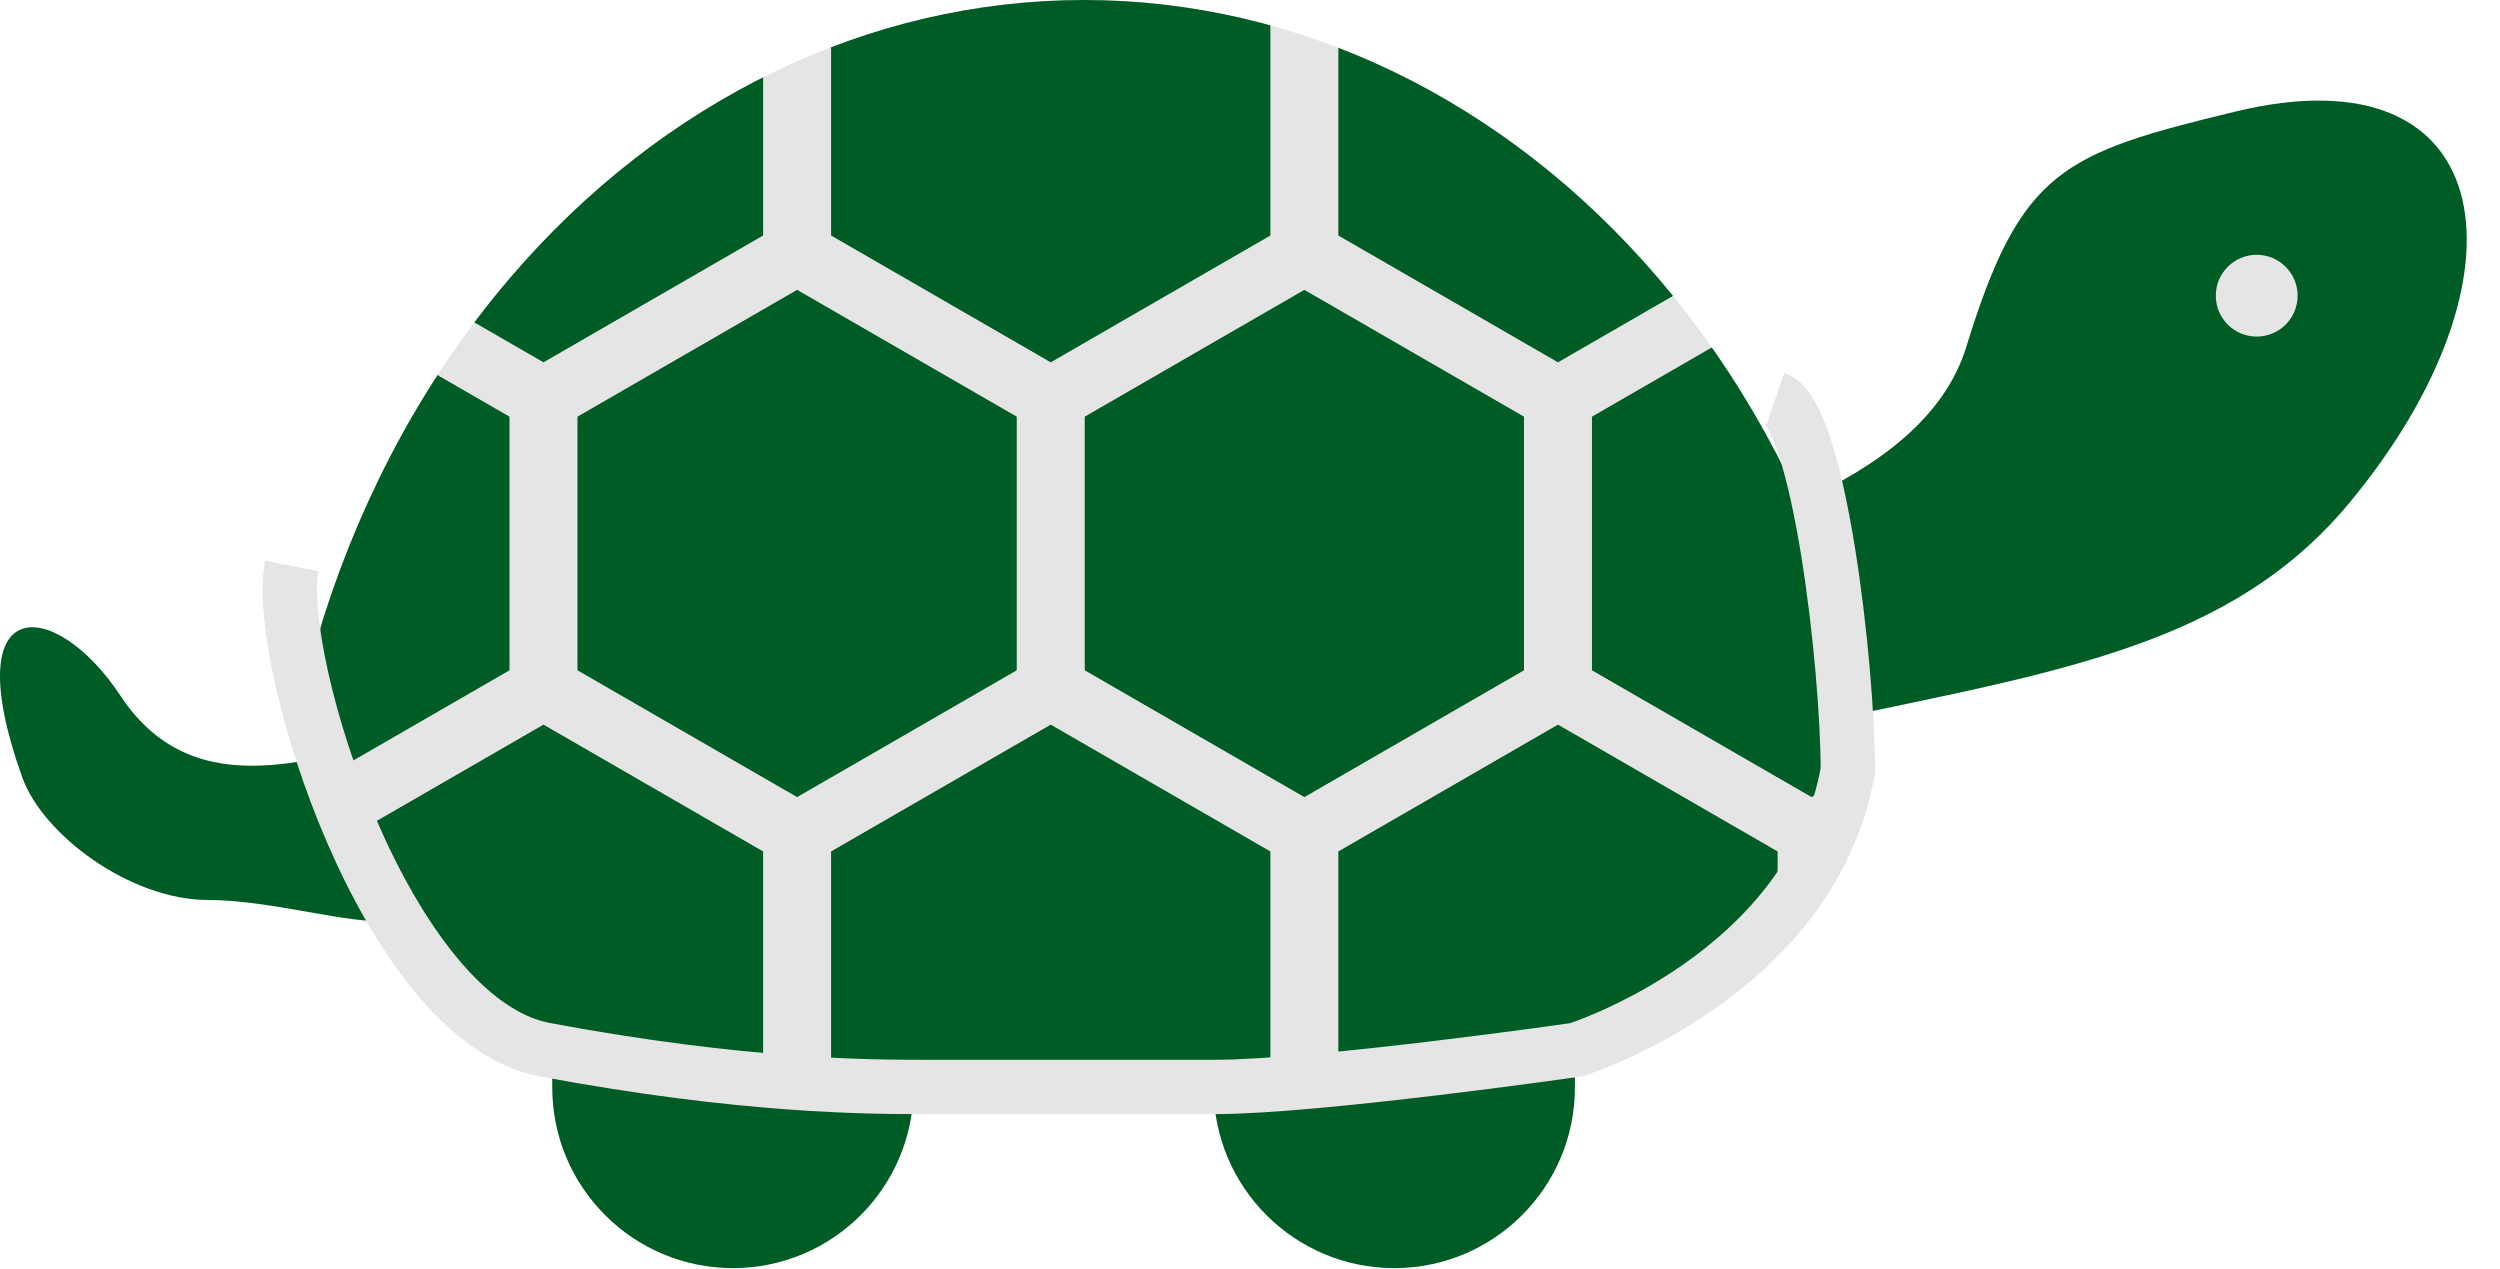
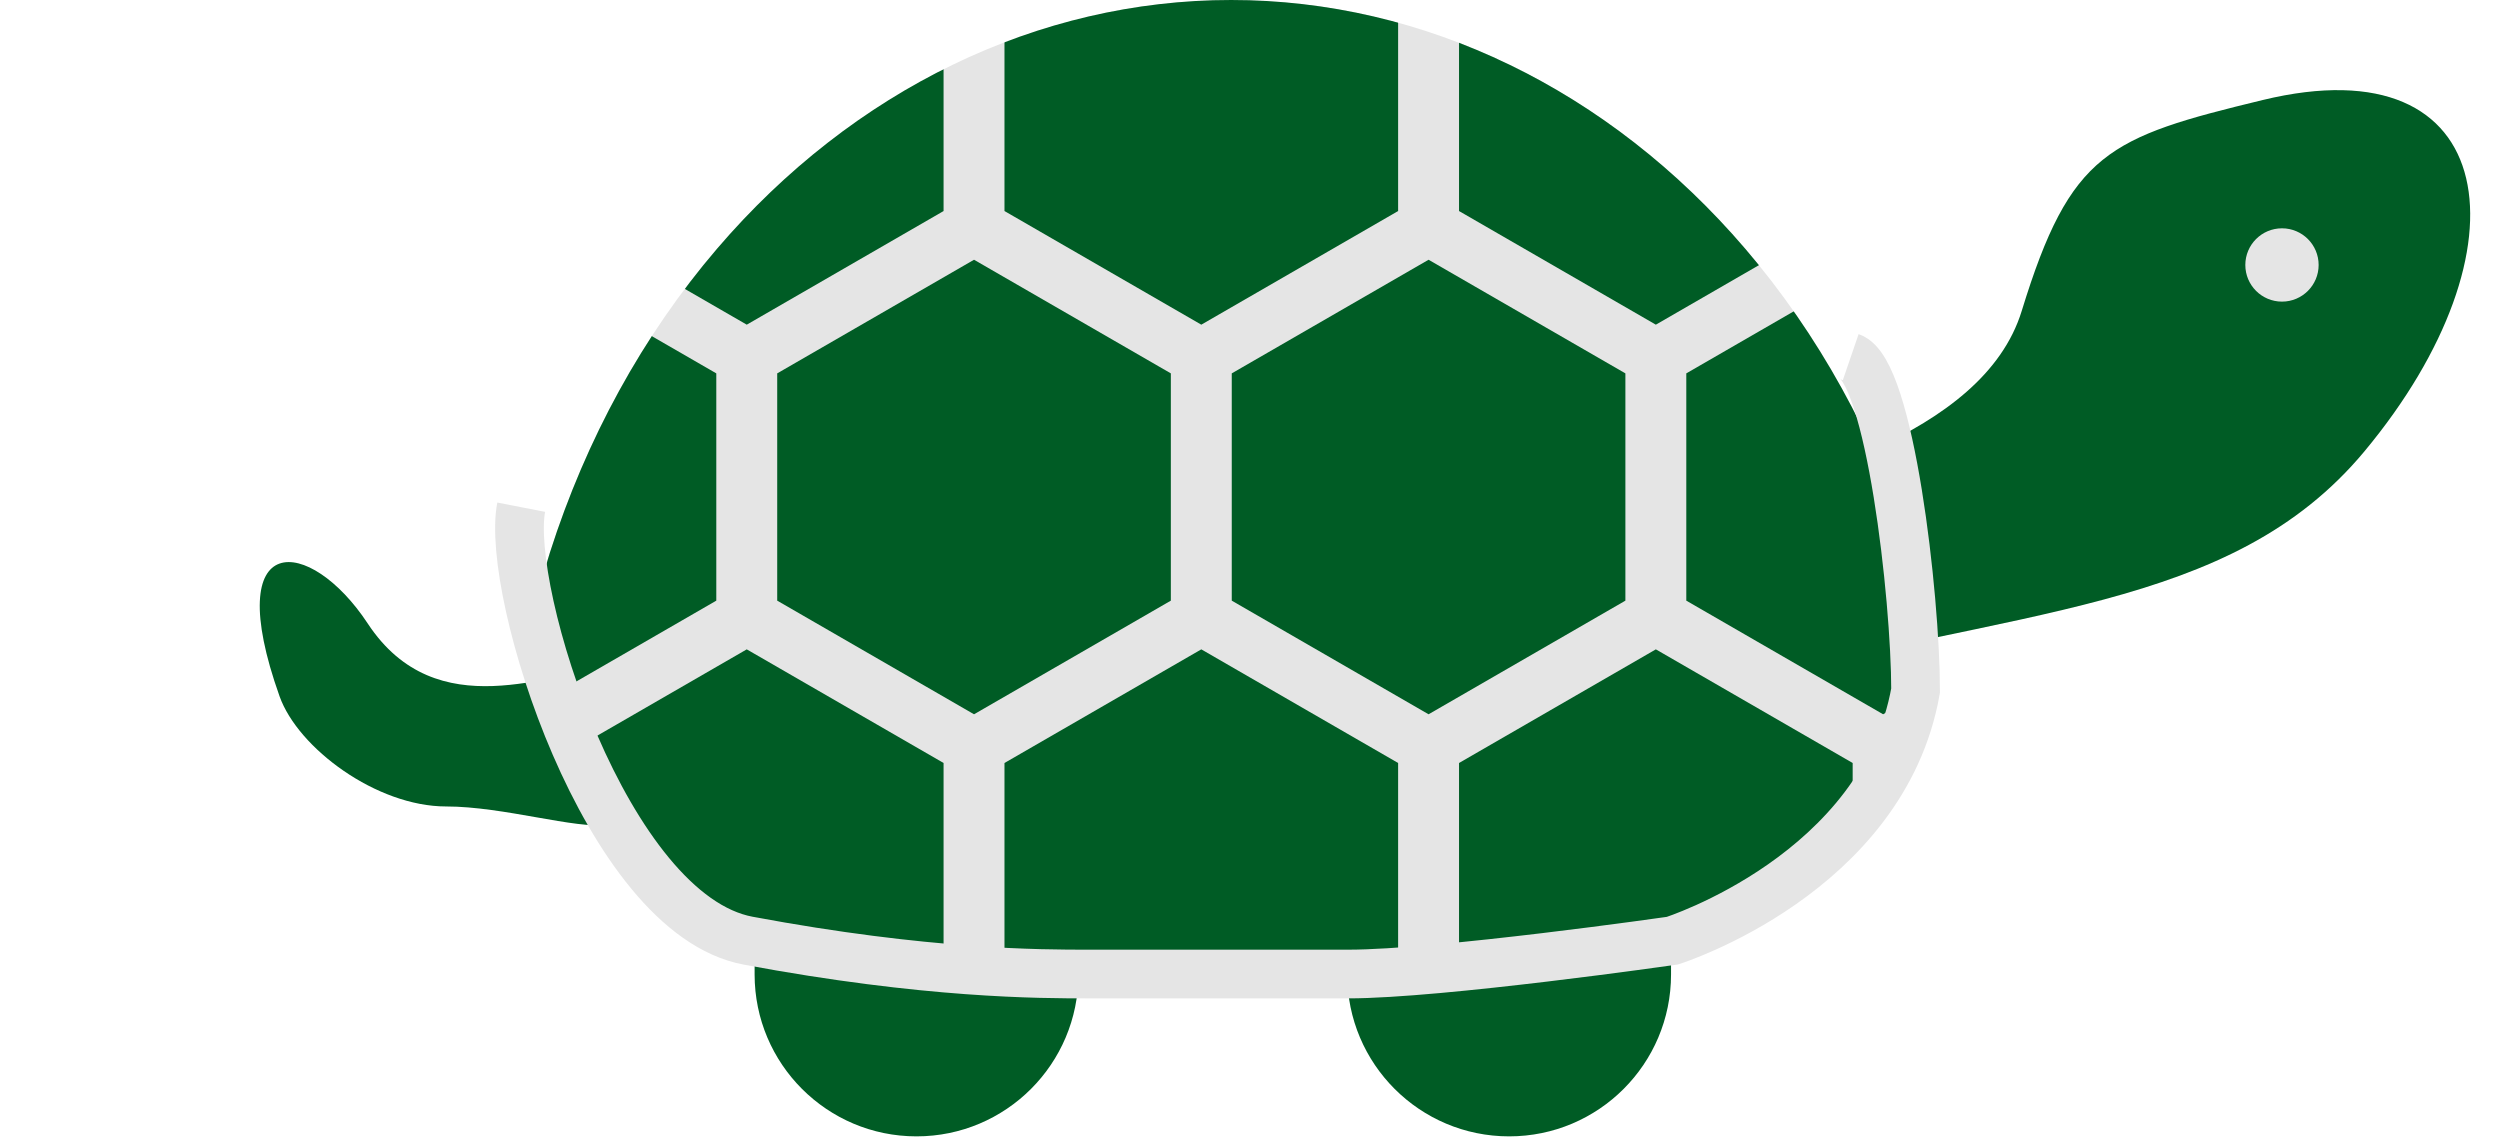
- <svg xmlns="http://www.w3.org/2000/svg" width="69" height="35" viewBox="0 0 69 35" fill="none">
-   <rect x="15.242" y="23.898" width="9.973" height="11.102" rx="4.987" fill="#005C25" />
-   <rect x="33.495" y="23.898" width="9.973" height="11.102" rx="4.987" fill="#005C25" />
-   <path d="M3.324 19.201C5.459 22.443 9.018 20.627 10.726 20.627V25.403C9.753 25.546 7.509 24.839 5.739 24.839C3.604 24.839 1.181 23.05 0.61 21.445C-1.241 16.24 1.547 16.503 3.324 19.201Z" fill="#005C25" />
-   <path d="M54.27 9.573C53.067 13.487 46.974 14.873 43.468 15.97L45.158 21.145C54.082 18.699 60.692 18.868 64.825 13.901C69.991 7.691 69.059 1.293 61.69 3.081C56.943 4.232 55.773 4.68 54.27 9.573Z" fill="#005C25" />
-   <circle cx="62.285" cy="8.161" r="1.129" fill="#E5E5E5" />
-   <path d="M16.323 29.139C11.064 27.356 7.25 22.302 8.939 17.013C10.051 13.534 11.794 10.337 14.085 7.661C18.285 2.756 23.98 7.62939e-06 29.919 5.72205e-06C35.858 5.72205e-06 41.554 2.756 45.753 7.661C48.006 10.293 49.729 13.427 50.843 16.839C52.598 22.216 48.692 27.362 43.327 29.151C41.987 29.598 40.584 29.825 39.171 29.825L29.919 29.825H20.484C19.069 29.825 17.663 29.593 16.323 29.139Z" fill="#E5E5E5" />
-   <mask id="mask0_209_2" style="mask-type:alpha" maskUnits="userSpaceOnUse" x="8" y="0" width="44" height="30">
-     <path d="M16.323 29.139C11.064 27.356 7.25 22.302 8.939 17.013C10.051 13.534 11.794 10.337 14.085 7.661C18.285 2.756 23.98 7.62939e-06 29.919 5.72205e-06C35.858 5.72205e-06 41.554 2.756 45.753 7.661C48.006 10.293 49.729 13.427 50.843 16.839C52.598 22.216 48.692 27.362 43.327 29.151C41.987 29.598 40.584 29.825 39.171 29.825L29.919 29.825H20.484C19.069 29.825 17.663 29.593 16.323 29.139Z" fill="#E5E5E5" />
+ <svg xmlns="http://www.w3.org/2000/svg" width="77" height="35" viewBox="0 0 77 35" fill="none">
+   <rect x="23.242" y="23.898" width="9.973" height="11.102" rx="4.987" fill="#005C25" />
+   <rect x="41.495" y="23.898" width="9.973" height="11.102" rx="4.987" fill="#005C25" />
+   <path d="M11.324 19.201C13.459 22.443 17.018 20.627 18.726 20.627V25.403C17.753 25.546 15.509 24.839 13.739 24.839C11.604 24.839 9.181 23.05 8.61 21.445C6.759 16.24 9.547 16.503 11.324 19.201Z" fill="#005C25" />
+   <path d="M62.27 9.573C61.067 13.487 54.974 14.873 51.468 15.97L53.158 21.145C62.082 18.699 68.692 18.868 72.825 13.901C77.991 7.691 77.059 1.293 69.69 3.081C64.943 4.232 63.773 4.68 62.27 9.573Z" fill="#005C25" />
+   <circle cx="70.285" cy="8.161" r="1.129" fill="#E5E5E5" />
+   <path d="M24.323 29.139C19.064 27.356 15.25 22.302 16.939 17.013C18.051 13.534 19.794 10.337 22.085 7.661C26.285 2.756 31.98 7.05044e-06 37.919 6.52671e-06C43.858 6.00298e-06 49.554 2.756 53.753 7.661C56.006 10.293 57.729 13.427 58.843 16.839C60.598 22.216 56.692 27.362 51.327 29.151V29.151C49.987 29.598 48.584 29.825 47.171 29.825L37.919 29.825H28.484C27.069 29.825 25.663 29.593 24.323 29.139V29.139Z" fill="#E5E5E5" />
+   <mask id="mask0_412_4" style="mask-type:alpha" maskUnits="userSpaceOnUse" x="16" y="0" width="44" height="30">
+     <path d="M24.323 29.139C19.064 27.356 15.25 22.302 16.939 17.013C18.051 13.534 19.794 10.337 22.085 7.661C26.285 2.756 31.98 7.05044e-06 37.919 6.52671e-06C43.858 6.00298e-06 49.554 2.756 53.753 7.661C56.006 10.293 57.729 13.427 58.843 16.839C60.598 22.216 56.692 27.362 51.327 29.151V29.151C49.987 29.598 48.584 29.825 47.171 29.825L37.919 29.825H28.484C27.069 29.825 25.663 29.593 24.323 29.139V29.139Z" fill="#E5E5E5" />
  </mask>
-   <g mask="url(#mask0_209_2)">
-     <path d="M22 8L28.062 11.5V18.5L22 22L15.938 18.5V11.5L22 8Z" fill="#005C25" />
-     <path d="M8 8L14.062 11.5V18.5L8 22L1.938 18.5V11.5L8 8Z" fill="#005C25" />
-     <path d="M36 8L42.062 11.5V18.5L36 22L29.938 18.5V11.5L36 8Z" fill="#005C25" />
-     <path d="M50 8L56.062 11.5V18.5L50 22L43.938 18.5V11.5L50 8Z" fill="#005C25" />
-     <path d="M15 -4L21.062 -0.5V6.5L15 10L8.938 6.5V-0.5L15 -4Z" fill="#005C25" />
-     <path d="M29 -4L35.062 -0.5V6.5L29 10L22.938 6.5V-0.5L29 -4Z" fill="#005C25" />
-     <path d="M43 -4L49.062 -0.5V6.5L43 10L36.938 6.5V-0.5L43 -4Z" fill="#005C25" />
-     <path d="M29 20L35.062 23.5V30.5L29 34L22.938 30.5V23.5L29 20Z" fill="#005C25" />
-     <path d="M15 20L21.062 23.5V30.5L15 34L8.938 30.5V23.5L15 20Z" fill="#005C25" />
-     <path d="M43 20L49.062 23.5V30.5L43 34L36.938 30.5V23.5L43 20Z" fill="#005C25" />
+   <g mask="url(#mask0_412_4)">
+     <path d="M30 8L36.062 11.5V18.5L30 22L23.938 18.5V11.5L30 8Z" fill="#005C25" />
+     <path d="M16 8L22.062 11.5V18.5L16 22L9.938 18.5V11.5L16 8Z" fill="#005C25" />
+     <path d="M44 8L50.062 11.5V18.5L44 22L37.938 18.5V11.5L44 8Z" fill="#005C25" />
+     <path d="M58 8L64.062 11.5V18.5L58 22L51.938 18.5V11.5L58 8Z" fill="#005C25" />
+     <path d="M23 -4L29.062 -0.5V6.5L23 10L16.938 6.5V-0.5L23 -4Z" fill="#005C25" />
+     <path d="M37 -4L43.062 -0.5V6.5L37 10L30.938 6.5V-0.5L37 -4Z" fill="#005C25" />
+     <path d="M51 -4L57.062 -0.5V6.5L51 10L44.938 6.5V-0.5L51 -4Z" fill="#005C25" />
+     <path d="M37 20L43.062 23.5V30.5L37 34L30.938 30.5V23.5L37 20Z" fill="#005C25" />
+     <path d="M23 20L29.062 23.5V30.5L23 34L16.938 30.5V23.5L23 20Z" fill="#005C25" />
+     <path d="M51 20L57.062 23.5V30.5L51 34L44.938 30.5V23.5L51 20Z" fill="#005C25" />
  </g>
-   <path d="M8.053 15.622C7.553 18.189 10.65 28.151 15.044 28.973C20.538 30 24.033 30 25.531 30C26.73 30 31.358 30 33.522 30C36.351 30 43.509 28.973 43.509 28.973C43.509 28.973 50.001 26.919 51 21.27C51 18.36 50.201 11.411 49.002 11" stroke="#E5E5E5" stroke-width="1.5" />
+   <path d="M16.053 15.622C15.553 18.189 18.65 28.151 23.044 28.973C28.538 30 32.033 30 33.531 30C34.73 30 39.358 30 41.522 30C44.351 30 51.509 28.973 51.509 28.973C51.509 28.973 58.001 26.919 59 21.27C59 18.36 58.201 11.411 57.002 11" stroke="#E5E5E5" stroke-width="1.5" />
</svg>
